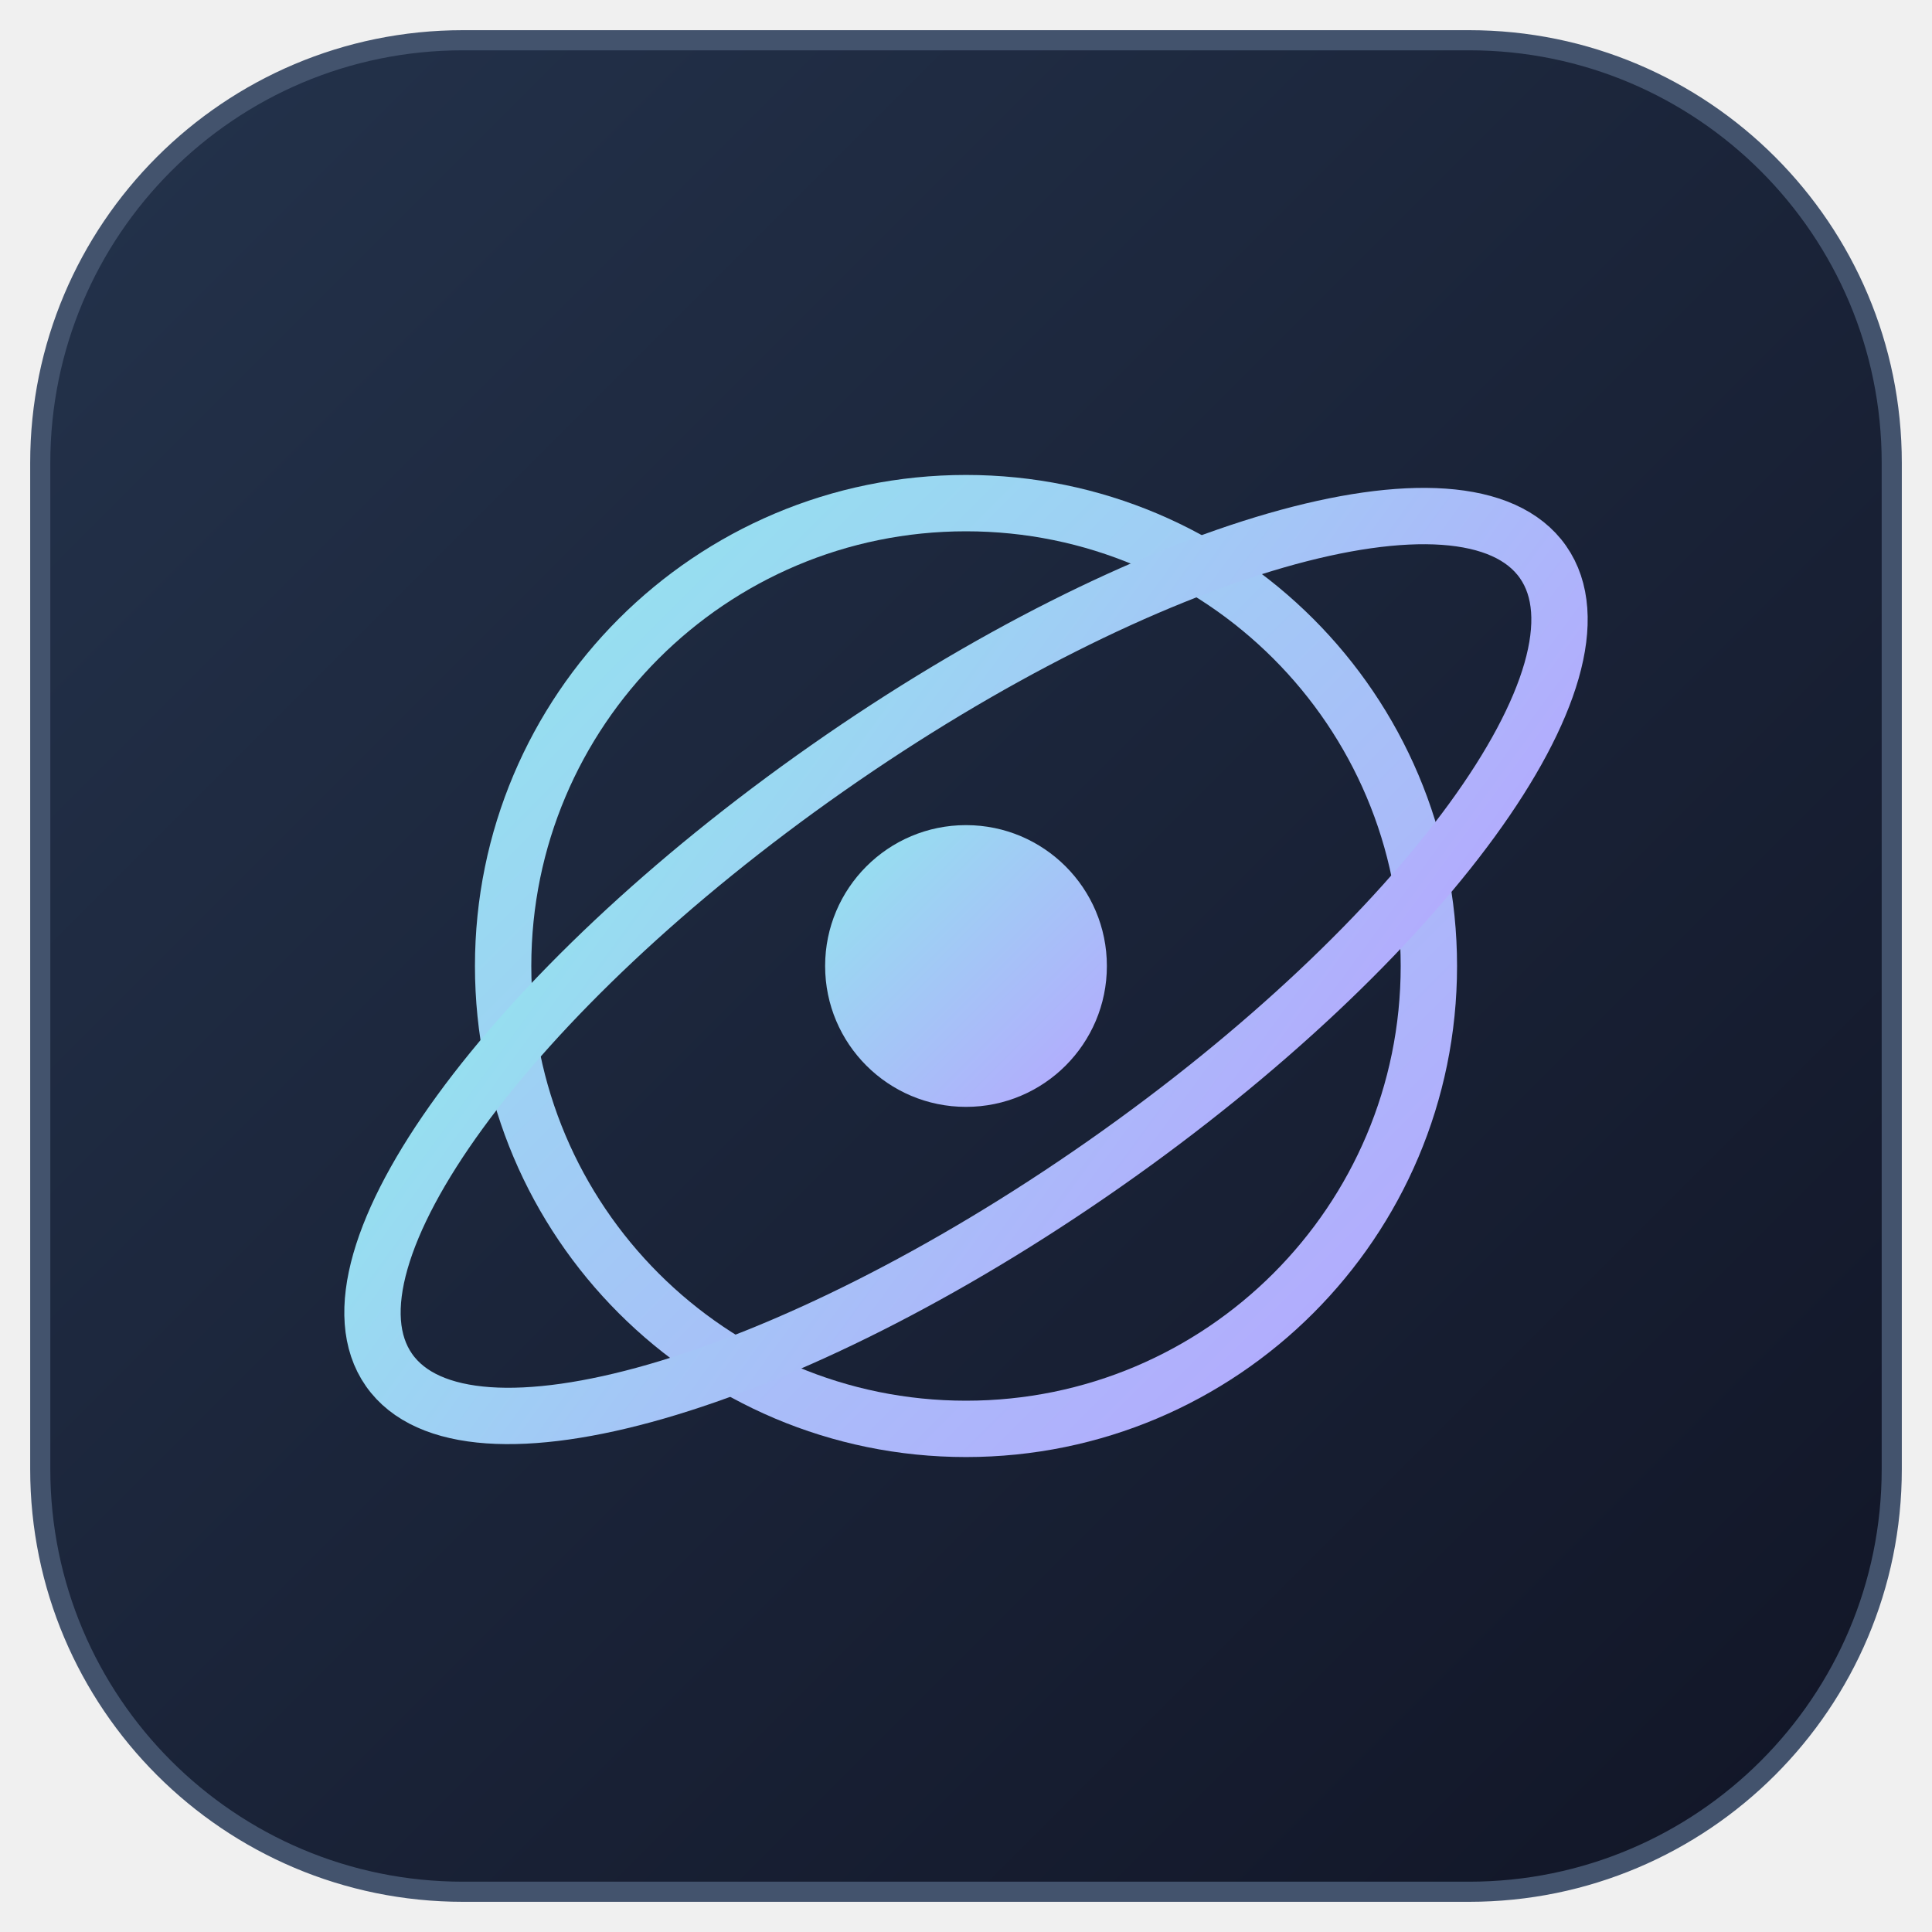
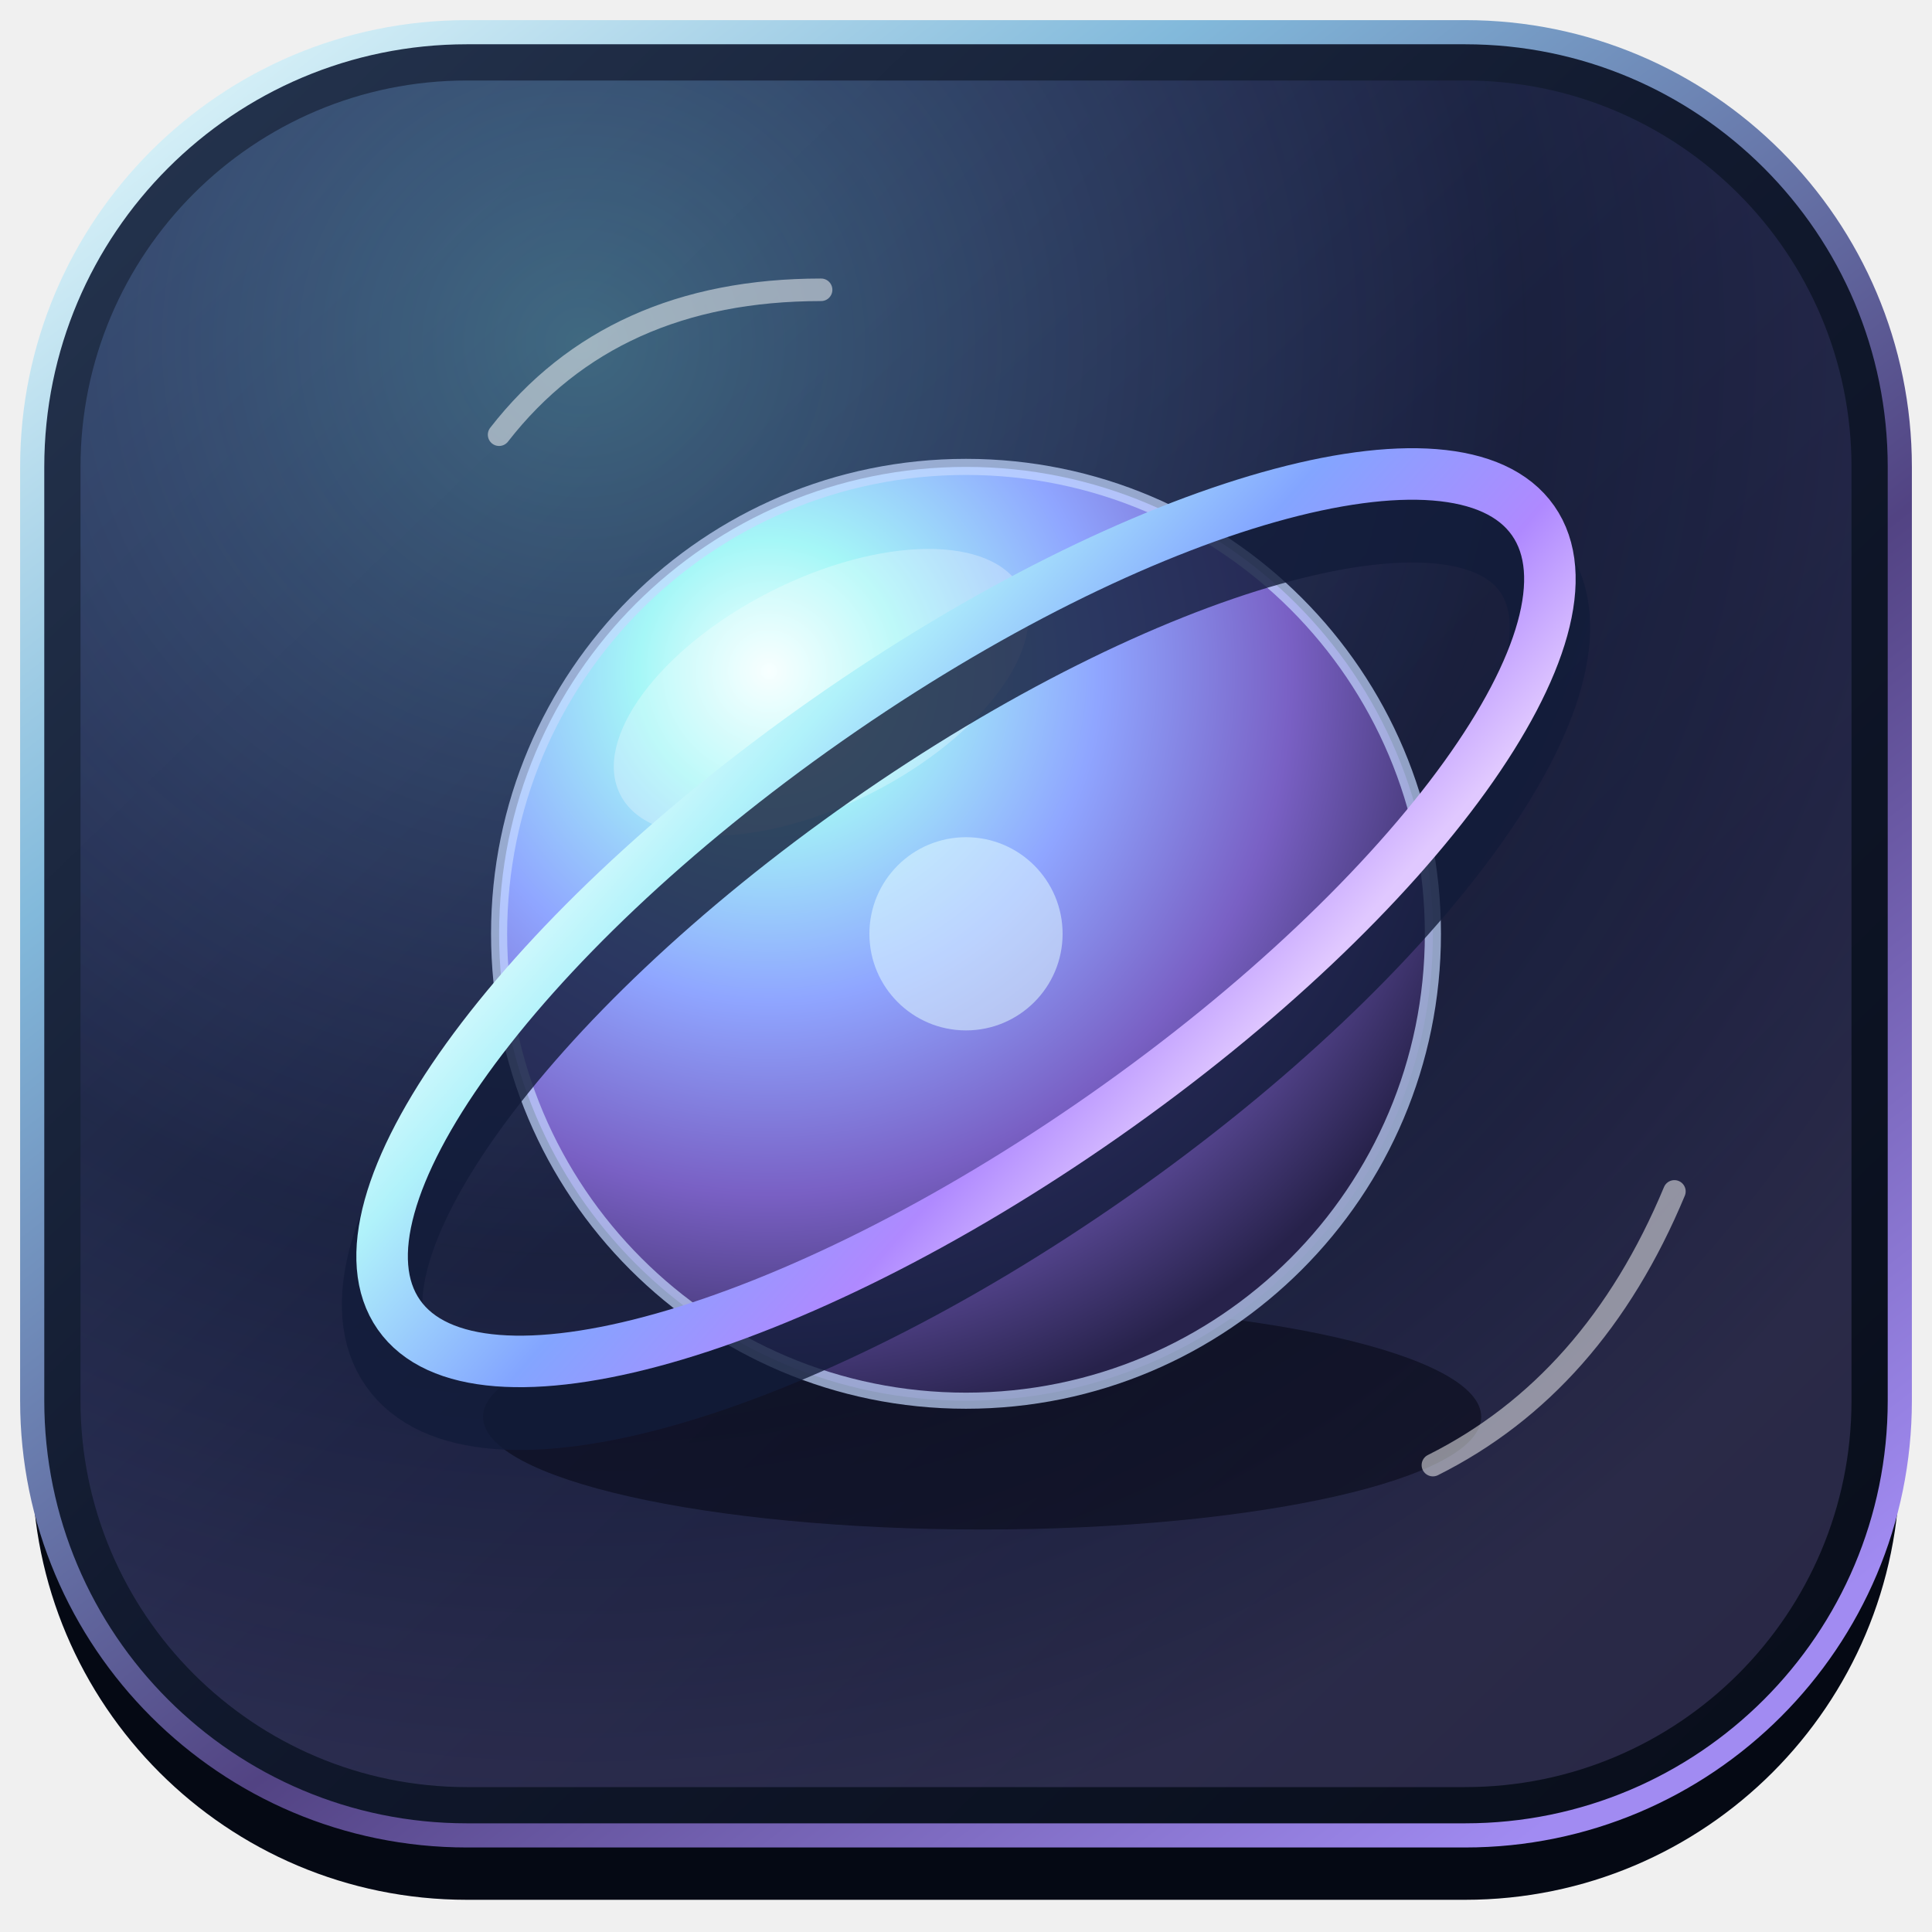
- <svg xmlns="http://www.w3.org/2000/svg" width="96" height="96" viewBox="0 0 96 96" role="img" aria-labelledby="t">
+ <svg xmlns="http://www.w3.org/2000/svg" width="240" height="240" viewBox="0 0 120 120" role="img" aria-labelledby="title">
  <defs>
-     <linearGradient id="accent" x2="1" y2="1">
-       <stop stop-color="#92e6ee" />
-       <stop offset="1" stop-color="#b6a5ff" />
+     <linearGradient id="base" x1="0" y1="0" x2="1" y2="1">
+       <stop stop-color="#263651" />
+       <stop offset=".48" stop-color="#11192e" />
+       <stop offset="1" stop-color="#080d19" />
    </linearGradient>
-     <linearGradient id="surface" x2="1" y2="1">
-       <stop stop-color="#24334c" />
-       <stop offset="1" stop-color="#111526" />
+     <linearGradient id="edge" x1="0" y1="0" x2=".8" y2="1">
+       <stop stop-color="#ecffff" />
+       <stop offset=".3" stop-color="#82b9db" />
+       <stop offset=".65" stop-color="#524383" />
+       <stop offset="1" stop-color="#a18bf2" />
+     </linearGradient>
+     <linearGradient id="face" x1="0" y1="0" x2=".7" y2="1">
+       <stop stop-color="#f1ffff" />
+       <stop offset=".22" stop-color="#b0f2fa" />
+       <stop offset=".52" stop-color="#83a5ff" />
+       <stop offset=".8" stop-color="#af89ff" />
+       <stop offset="1" stop-color="#e0c8ff" />
+     </linearGradient>
+     <linearGradient id="depth" x1="0" y1="0" x2=".4" y2="1">
+       <stop stop-color="#48798e" />
+       <stop offset=".5" stop-color="#363c7c" />
+       <stop offset="1" stop-color="#201a48" />
+     </linearGradient>
+     <radialGradient id="light" cx=".28" cy=".15" r=".9">
+       <stop stop-color="#84e6ff" stop-opacity=".34" />
+       <stop offset=".6" stop-color="#8377ff" stop-opacity=".08" />
+       <stop offset="1" stop-color="#b79cff" stop-opacity=".18" />
+     </radialGradient>
+     <linearGradient id="shine" x1="0" y1="0" x2=".3" y2="1">
+       <stop stop-color="#fff" stop-opacity=".35" />
+       <stop offset="1" stop-color="#fff" stop-opacity="0" />
    </linearGradient>
  </defs>
-   <rect x="2" y="2" width="92" height="92" rx="21" fill="url(#surface)" stroke="#43536d" />
-   <g fill="none" stroke="url(#accent)" stroke-width="2.8">
-     <circle cx="48" cy="48" r="23" />
-     <ellipse cx="48" cy="48" rx="35" ry="12" transform="rotate(-35 48 48)" />
-     <circle cx="48" cy="48" r="7" fill="url(#accent)" stroke="none" />
-   </g>
+   <defs>
+     <radialGradient id="orb" cx=".29" cy=".22" r=".82">
+       <stop stop-color="#f5ffff" />
+       <stop offset=".17" stop-color="#a5f7f7" />
+       <stop offset=".43" stop-color="#8fa5ff" />
+       <stop offset=".68" stop-color="#7960c4" />
+       <stop offset="1" stop-color="#27224b" />
+     </radialGradient>
+   </defs>
+   <rect x="2" y="5" width="116" height="113" rx="27" fill="#050914" />
+   <rect x="2" y="2" width="116" height="112" rx="27" fill="url(#base)" stroke="url(#edge)" stroke-width="1.5" />
+   <rect x="5" y="5" width="110" height="106" rx="24" fill="url(#light)" />
+   <ellipse cx="61" cy="88" rx="31" ry="7" fill="#050714" opacity=".55" />
+   <circle cx="60" cy="58" r="29" fill="url(#orb)" stroke="#c5d9ff" stroke-opacity=".7" />
+   <ellipse cx="51" cy="43" rx="14" ry="7" transform="rotate(-27 51 43)" fill="#fff" opacity=".28" />
+   <ellipse cx="60" cy="60" rx="43" ry="15" transform="rotate(-35 60 60)" fill="none" stroke="#121b3a" stroke-width="5" opacity=".8" />
+   <ellipse cx="60" cy="57" rx="43" ry="15" transform="rotate(-35 60 57)" fill="none" stroke="url(#face)" stroke-width="3.2" />
+   <path d="M31 27Q38 18 51 18M89 91Q99 86 104 74" fill="none" stroke="#fff" stroke-opacity=".5" stroke-linecap="round" stroke-width="1.4" />
+   <circle cx="60" cy="58" r="6" fill="#e0faff" opacity=".55" />
</svg>
